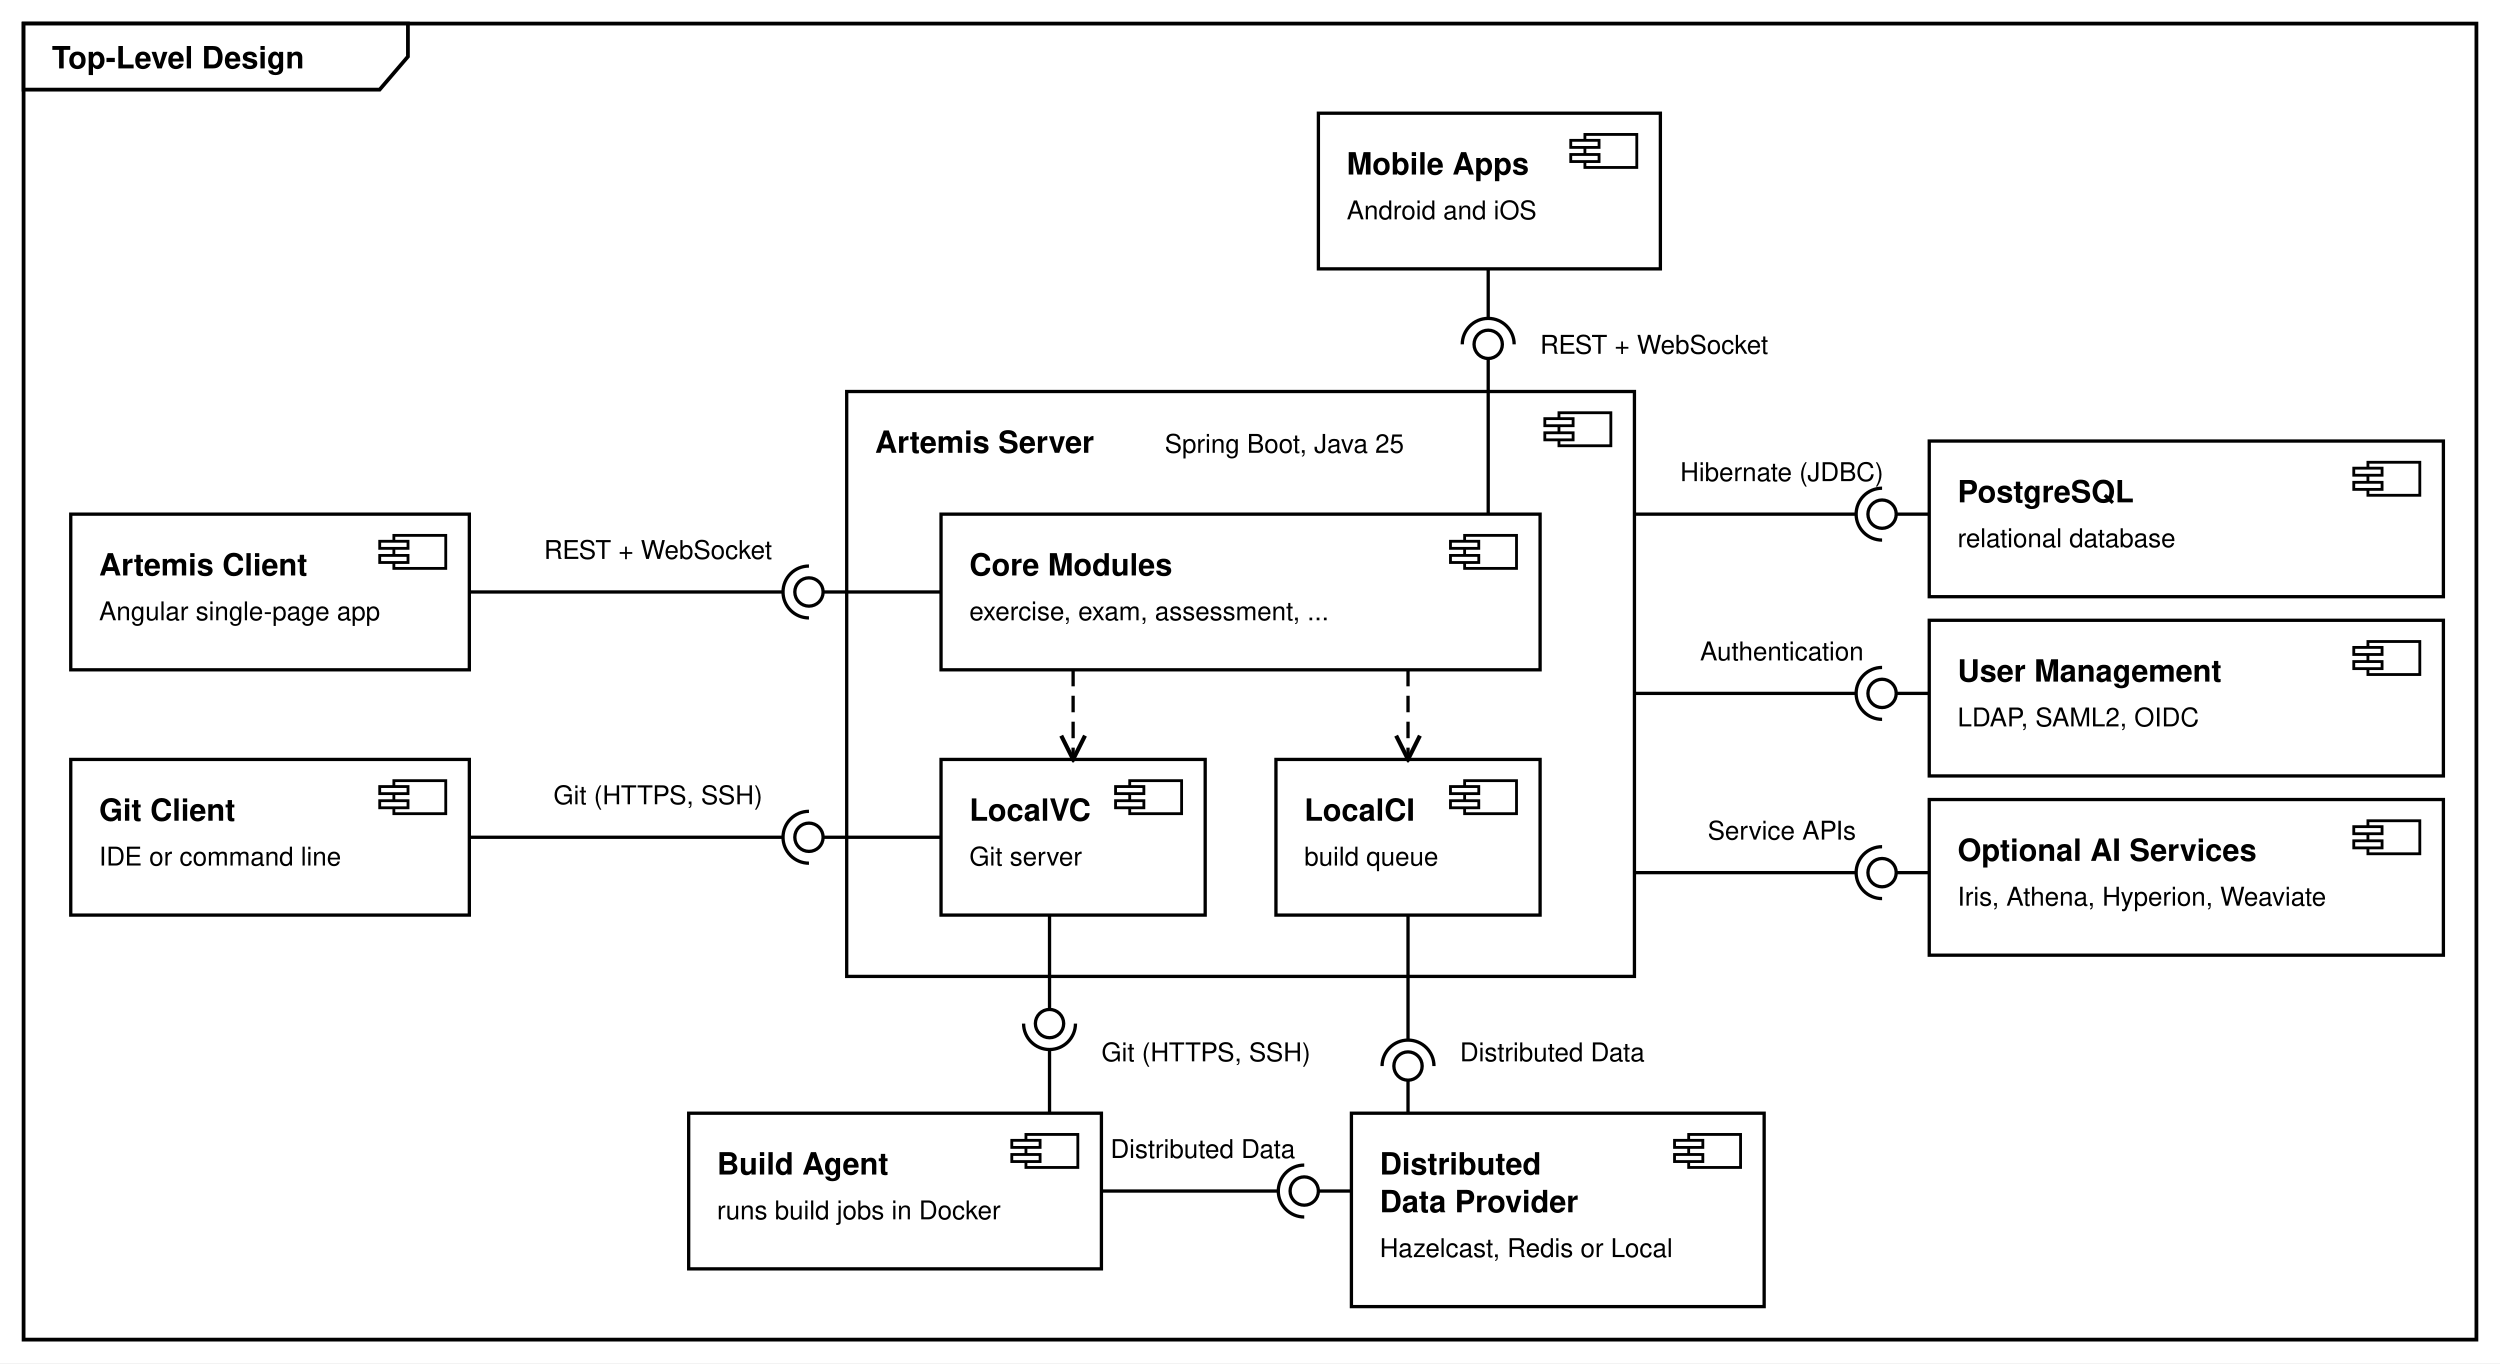
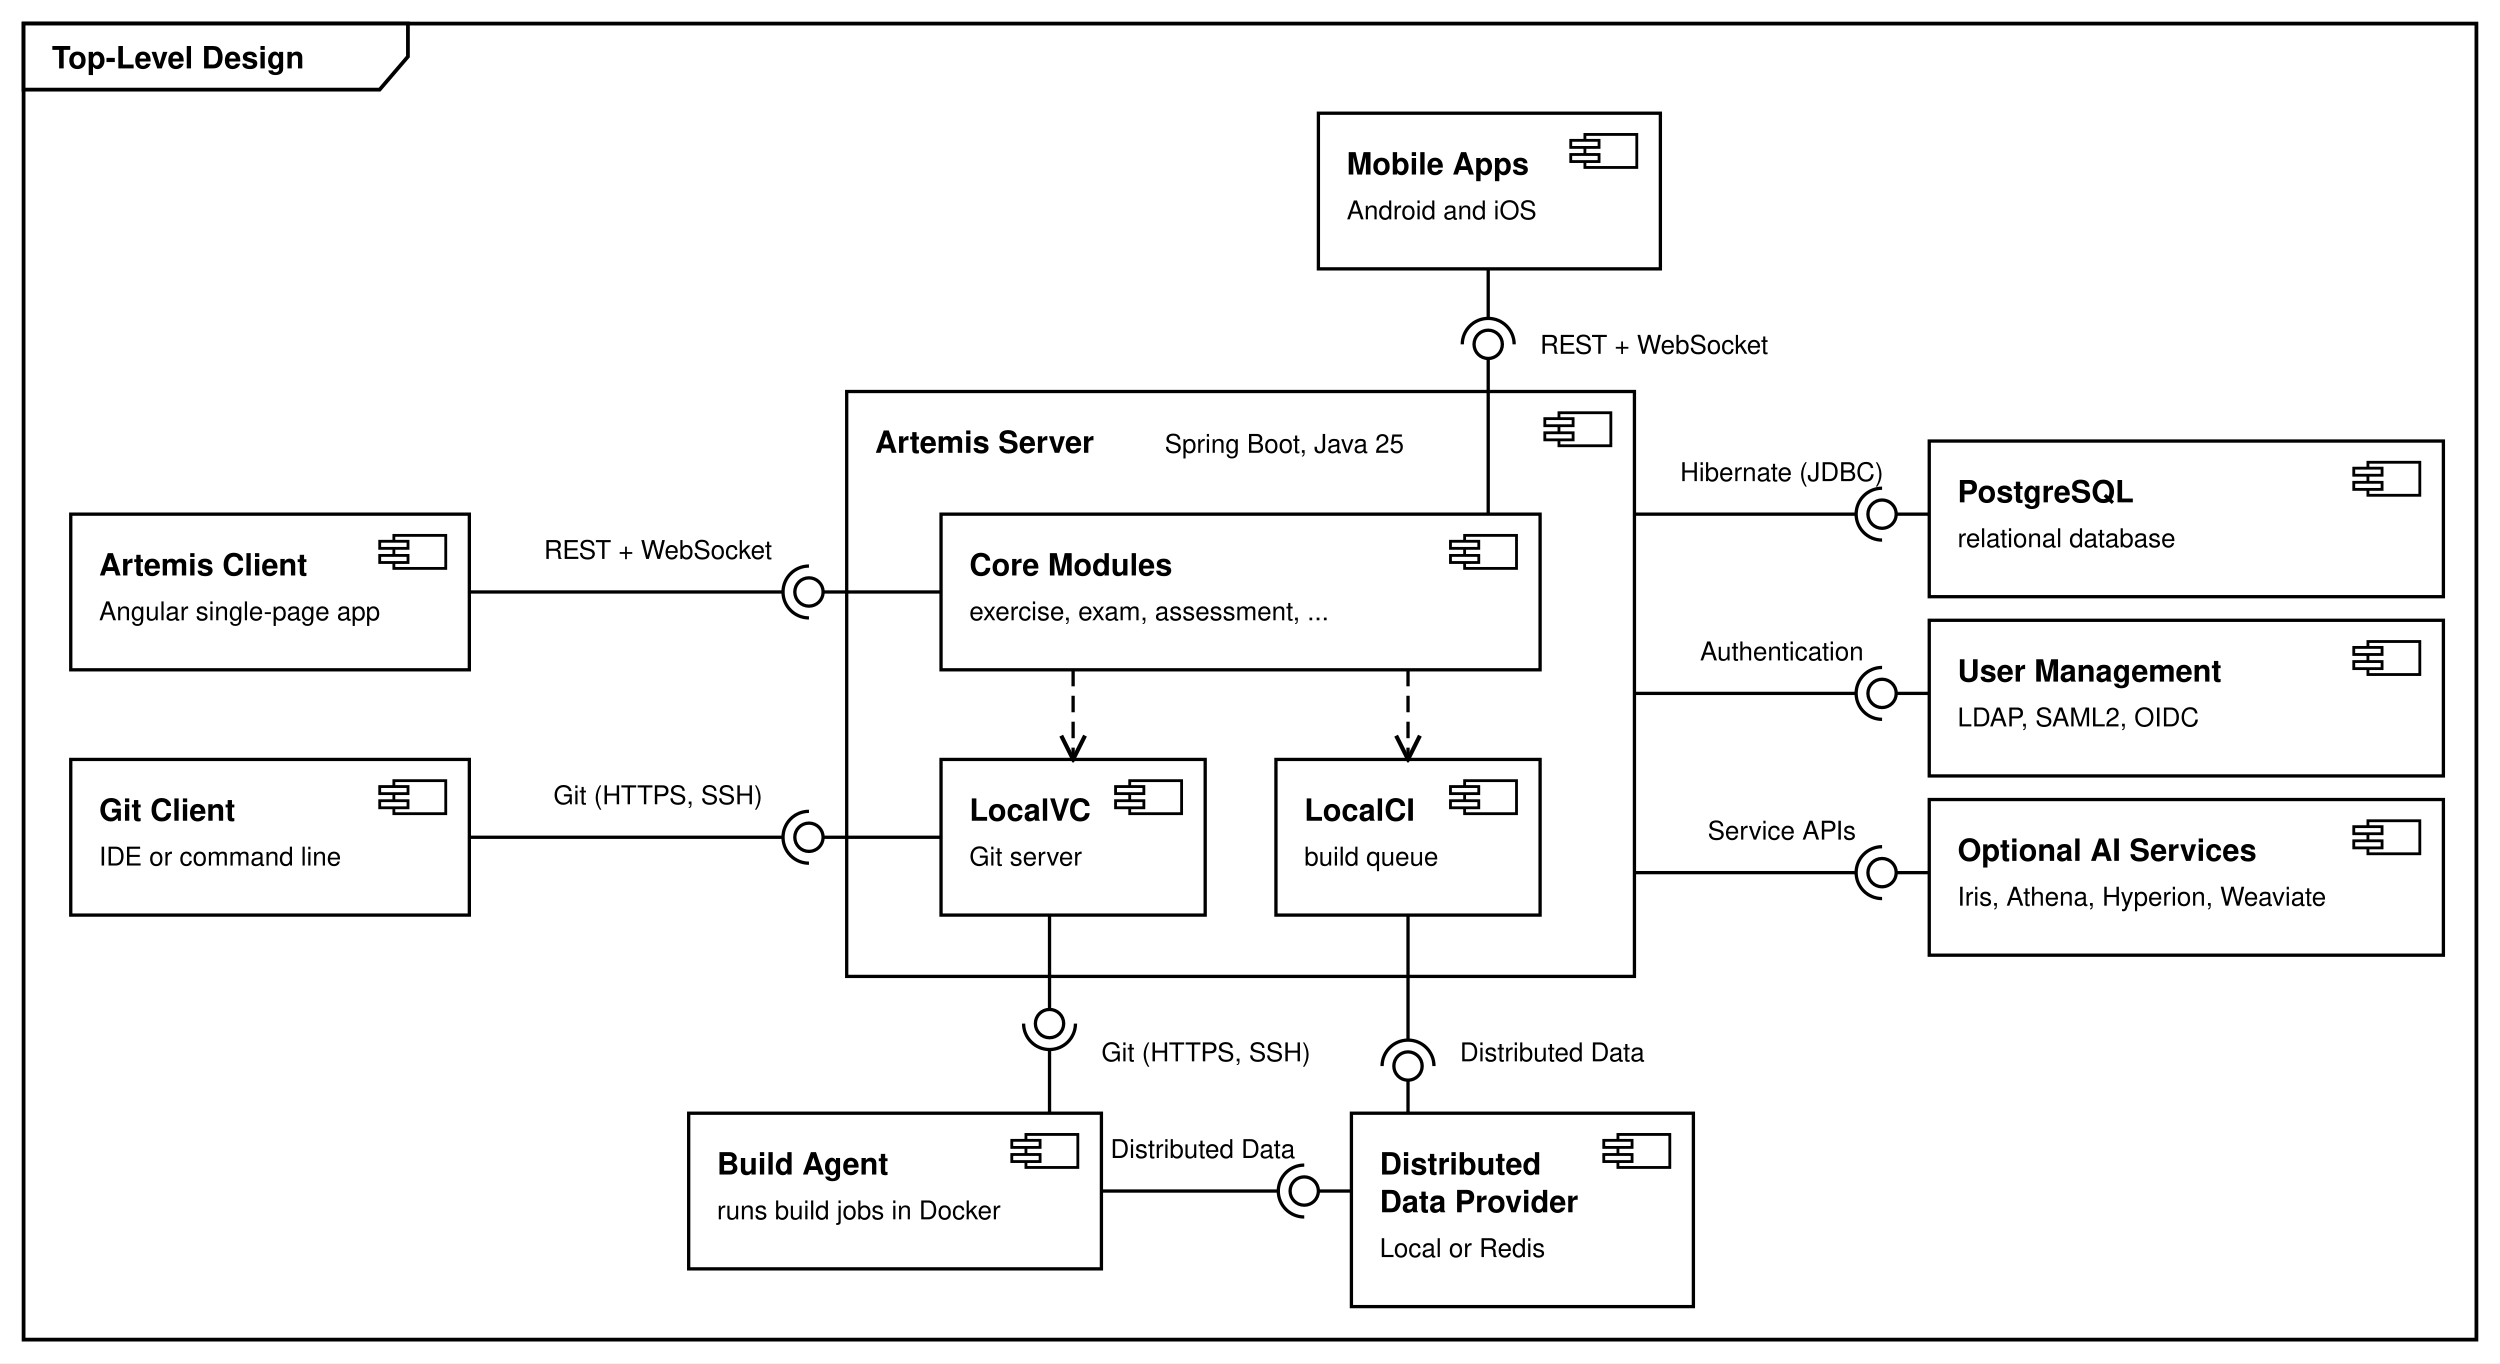
<svg xmlns="http://www.w3.org/2000/svg" viewBox="0 0 1060 578" width="1060" height="578" font-family="Helvetica, Arial, sans-serif" role="img" aria-labelledby="t d">
  <defs>
    <marker id="open" viewBox="0 0 10 10" refX="9" refY="5" markerWidth="9" markerHeight="9" orient="auto">
      <path d="M1 1 L9 5 L1 9" fill="none" stroke="#000000" stroke-width="1.4" />
    </marker>
  </defs>
  <rect width="1060" height="578" fill="#ffffff" />
  <rect x="10" y="10" width="1040" height="558" fill="#ffffff" stroke="#000000" stroke-width="1.6" />
  <polygon points="10,10 172.96,10 172.96,24 160.96,38 10,38" fill="#ffffff" stroke="#000000" stroke-width="1.6" />
  <text x="22" y="29" font-size="13" font-weight="700" text-anchor="start" fill="#000000">Top-Level Design</text>
  <rect x="359" y="166" width="334" height="248" fill="#ffffff" stroke="#000000" stroke-width="1.4" />
  <rect x="661" y="175" width="22" height="14" fill="#ffffff" stroke="#000000" stroke-width="1.2" />
  <rect x="655" y="177.5" width="12" height="3" fill="#ffffff" stroke="#000000" stroke-width="1.2" />
  <rect x="655" y="183.5" width="12" height="3" fill="#ffffff" stroke="#000000" stroke-width="1.2" />
  <text x="371" y="192" font-size="13" font-weight="700" text-anchor="start" fill="#000000">Artemis Server</text>
  <text x="493.84" y="192" font-size="11" font-weight="400" text-anchor="start" fill="#000000">Spring Boot, Java 25</text>
  <rect x="399" y="218" width="254" height="66" fill="#ffffff" stroke="#000000" stroke-width="1.4" />
  <rect x="621" y="227" width="22" height="14" fill="#ffffff" stroke="#000000" stroke-width="1.2" />
  <rect x="615" y="229.5" width="12" height="3" fill="#ffffff" stroke="#000000" stroke-width="1.2" />
  <rect x="615" y="235.5" width="12" height="3" fill="#ffffff" stroke="#000000" stroke-width="1.2" />
  <text x="411" y="244" font-size="13" font-weight="700" text-anchor="start" fill="#000000">Core Modules</text>
  <text x="411" y="263" font-size="11" font-weight="400" text-anchor="start" fill="#000000">exercise, exam, assessment, ...</text>
  <rect x="399" y="322" width="112" height="66" fill="#ffffff" stroke="#000000" stroke-width="1.4" />
  <rect x="479" y="331" width="22" height="14" fill="#ffffff" stroke="#000000" stroke-width="1.2" />
  <rect x="473" y="333.5" width="12" height="3" fill="#ffffff" stroke="#000000" stroke-width="1.2" />
  <rect x="473" y="339.5" width="12" height="3" fill="#ffffff" stroke="#000000" stroke-width="1.2" />
  <text x="411" y="348" font-size="13" font-weight="700" text-anchor="start" fill="#000000">LocalVC</text>
  <text x="411" y="367" font-size="11" font-weight="400" text-anchor="start" fill="#000000">Git server</text>
  <rect x="541" y="322" width="112" height="66" fill="#ffffff" stroke="#000000" stroke-width="1.4" />
  <rect x="621" y="331" width="22" height="14" fill="#ffffff" stroke="#000000" stroke-width="1.2" />
  <rect x="615" y="333.5" width="12" height="3" fill="#ffffff" stroke="#000000" stroke-width="1.2" />
  <rect x="615" y="339.5" width="12" height="3" fill="#ffffff" stroke="#000000" stroke-width="1.2" />
  <text x="553" y="348" font-size="13" font-weight="700" text-anchor="start" fill="#000000">LocalCI</text>
  <text x="553" y="367" font-size="11" font-weight="400" text-anchor="start" fill="#000000">build queue</text>
  <polyline points="455,284 455,322" fill="none" stroke="#000000" stroke-width="1.4" stroke-dasharray="7 4" marker-end="url(#open)" />
  <polyline points="597,284 597,322" fill="none" stroke="#000000" stroke-width="1.4" stroke-dasharray="7 4" marker-end="url(#open)" />
  <rect x="30" y="218" width="169" height="66" fill="#ffffff" stroke="#000000" stroke-width="1.4" />
  <rect x="167" y="227" width="22" height="14" fill="#ffffff" stroke="#000000" stroke-width="1.2" />
  <rect x="161" y="229.5" width="12" height="3" fill="#ffffff" stroke="#000000" stroke-width="1.2" />
  <rect x="161" y="235.5" width="12" height="3" fill="#ffffff" stroke="#000000" stroke-width="1.2" />
  <text x="42" y="244" font-size="13" font-weight="700" text-anchor="start" fill="#000000">Artemis Client</text>
  <text x="42" y="263" font-size="11" font-weight="400" text-anchor="start" fill="#000000">Angular single-page app</text>
  <rect x="559" y="48" width="145" height="66" fill="#ffffff" stroke="#000000" stroke-width="1.4" />
  <rect x="672" y="57" width="22" height="14" fill="#ffffff" stroke="#000000" stroke-width="1.2" />
  <rect x="666" y="59.5" width="12" height="3" fill="#ffffff" stroke="#000000" stroke-width="1.2" />
  <rect x="666" y="65.5" width="12" height="3" fill="#ffffff" stroke="#000000" stroke-width="1.2" />
  <text x="571" y="74" font-size="13" font-weight="700" text-anchor="start" fill="#000000">Mobile Apps</text>
  <text x="571" y="93" font-size="11" font-weight="400" text-anchor="start" fill="#000000">Android and iOS</text>
  <line x1="631" y1="218" x2="631.0" y2="152.0" stroke="#000000" stroke-width="1.4" />
  <circle cx="631.0" cy="146.0" r="6" fill="#ffffff" stroke="#000000" stroke-width="1.4" />
  <path d="M 642.0 146.0 A 11 11 0 0 0 620.0 146.0" fill="none" stroke="#000000" stroke-width="1.4" />
  <polyline points="631.0,135.0 631,114" fill="none" stroke="#000000" stroke-width="1.4" />
  <text x="653" y="150" font-size="11" font-weight="400" text-anchor="start" fill="#000000">REST + WebSocket</text>
  <line x1="399" y1="251" x2="349.0" y2="251.0" stroke="#000000" stroke-width="1.4" />
  <circle cx="343.0" cy="251.0" r="6" fill="#ffffff" stroke="#000000" stroke-width="1.4" />
  <path d="M 343.0 240.0 A 11 11 0 0 0 343.0 262.0" fill="none" stroke="#000000" stroke-width="1.4" />
  <polyline points="332.0,251.0 199,251" fill="none" stroke="#000000" stroke-width="1.4" />
  <text x="279.0" y="237" font-size="11" font-weight="400" text-anchor="middle" fill="#000000">REST + WebSocket</text>
  <rect x="30" y="322" width="169" height="66" fill="#ffffff" stroke="#000000" stroke-width="1.4" />
  <rect x="167" y="331" width="22" height="14" fill="#ffffff" stroke="#000000" stroke-width="1.2" />
  <rect x="161" y="333.5" width="12" height="3" fill="#ffffff" stroke="#000000" stroke-width="1.2" />
  <rect x="161" y="339.5" width="12" height="3" fill="#ffffff" stroke="#000000" stroke-width="1.2" />
  <text x="42" y="348" font-size="13" font-weight="700" text-anchor="start" fill="#000000">Git Client</text>
  <text x="42" y="367" font-size="11" font-weight="400" text-anchor="start" fill="#000000">IDE or command line</text>
  <line x1="399" y1="355" x2="349.0" y2="355.0" stroke="#000000" stroke-width="1.4" />
  <circle cx="343.0" cy="355.0" r="6" fill="#ffffff" stroke="#000000" stroke-width="1.4" />
  <path d="M 343.0 344.0 A 11 11 0 0 0 343.0 366.0" fill="none" stroke="#000000" stroke-width="1.4" />
  <polyline points="332.0,355.0 199,355" fill="none" stroke="#000000" stroke-width="1.4" />
  <text x="279.0" y="341" font-size="11" font-weight="400" text-anchor="middle" fill="#000000">Git (HTTPS, SSH)</text>
  <rect x="818" y="187" width="218" height="66" fill="#ffffff" stroke="#000000" stroke-width="1.4" />
  <rect x="1004" y="196" width="22" height="14" fill="#ffffff" stroke="#000000" stroke-width="1.2" />
  <rect x="998" y="198.5" width="12" height="3" fill="#ffffff" stroke="#000000" stroke-width="1.2" />
  <rect x="998" y="204.5" width="12" height="3" fill="#ffffff" stroke="#000000" stroke-width="1.2" />
  <text x="830" y="213" font-size="13" font-weight="700" text-anchor="start" fill="#000000">PostgreSQL</text>
  <text x="830" y="232" font-size="11" font-weight="400" text-anchor="start" fill="#000000">relational database</text>
  <line x1="818" y1="218" x2="804.0" y2="218.0" stroke="#000000" stroke-width="1.4" />
  <circle cx="798.0" cy="218.0" r="6" fill="#ffffff" stroke="#000000" stroke-width="1.4" />
  <path d="M 798.0 207.0 A 11 11 0 0 0 798.0 229.0" fill="none" stroke="#000000" stroke-width="1.4" />
  <polyline points="787.0,218.0 693,218" fill="none" stroke="#000000" stroke-width="1.4" />
  <text x="755.5" y="204" font-size="11" font-weight="400" text-anchor="middle" fill="#000000">Hibernate (JDBC)</text>
  <rect x="818" y="263" width="218" height="66" fill="#ffffff" stroke="#000000" stroke-width="1.4" />
  <rect x="1004" y="272" width="22" height="14" fill="#ffffff" stroke="#000000" stroke-width="1.2" />
  <rect x="998" y="274.5" width="12" height="3" fill="#ffffff" stroke="#000000" stroke-width="1.2" />
  <rect x="998" y="280.5" width="12" height="3" fill="#ffffff" stroke="#000000" stroke-width="1.2" />
  <text x="830" y="289" font-size="13" font-weight="700" text-anchor="start" fill="#000000">User Management</text>
  <text x="830" y="308" font-size="11" font-weight="400" text-anchor="start" fill="#000000">LDAP, SAML2, OIDC</text>
  <line x1="818" y1="294" x2="804.0" y2="294.0" stroke="#000000" stroke-width="1.4" />
  <circle cx="798.0" cy="294.0" r="6" fill="#ffffff" stroke="#000000" stroke-width="1.4" />
  <path d="M 798.0 283.0 A 11 11 0 0 0 798.0 305.0" fill="none" stroke="#000000" stroke-width="1.4" />
  <polyline points="787.0,294.0 693,294" fill="none" stroke="#000000" stroke-width="1.4" />
  <text x="755.5" y="280" font-size="11" font-weight="400" text-anchor="middle" fill="#000000">Authentication</text>
  <rect x="818" y="339" width="218" height="66" fill="#ffffff" stroke="#000000" stroke-width="1.4" />
  <rect x="1004" y="348" width="22" height="14" fill="#ffffff" stroke="#000000" stroke-width="1.2" />
  <rect x="998" y="350.5" width="12" height="3" fill="#ffffff" stroke="#000000" stroke-width="1.2" />
  <rect x="998" y="356.5" width="12" height="3" fill="#ffffff" stroke="#000000" stroke-width="1.2" />
  <text x="830" y="365" font-size="13" font-weight="700" text-anchor="start" fill="#000000">Optional AI Services</text>
  <text x="830" y="384" font-size="11" font-weight="400" text-anchor="start" fill="#000000">Iris, Athena, Hyperion, Weaviate</text>
  <line x1="818" y1="370" x2="804.0" y2="370.0" stroke="#000000" stroke-width="1.4" />
  <circle cx="798.0" cy="370.0" r="6" fill="#ffffff" stroke="#000000" stroke-width="1.4" />
  <path d="M 798.0 359.0 A 11 11 0 0 0 798.0 381.0" fill="none" stroke="#000000" stroke-width="1.4" />
  <polyline points="787.0,370.0 693,370" fill="none" stroke="#000000" stroke-width="1.4" />
  <text x="755.5" y="356" font-size="11" font-weight="400" text-anchor="middle" fill="#000000">Service APIs</text>
  <rect x="292" y="472" width="175" height="66" fill="#ffffff" stroke="#000000" stroke-width="1.4" />
  <rect x="435" y="481" width="22" height="14" fill="#ffffff" stroke="#000000" stroke-width="1.2" />
  <rect x="429" y="483.5" width="12" height="3" fill="#ffffff" stroke="#000000" stroke-width="1.2" />
  <rect x="429" y="489.5" width="12" height="3" fill="#ffffff" stroke="#000000" stroke-width="1.2" />
  <text x="304" y="498" font-size="13" font-weight="700" text-anchor="start" fill="#000000">Build Agent</text>
  <text x="304" y="517" font-size="11" font-weight="400" text-anchor="start" fill="#000000">runs build jobs in Docker</text>
-   <rect x="573" y="472" width="175" height="82" fill="#ffffff" stroke="#000000" stroke-width="1.4" />
-   <rect x="716" y="481" width="22" height="14" fill="#ffffff" stroke="#000000" stroke-width="1.2" />
-   <rect x="710" y="483.5" width="12" height="3" fill="#ffffff" stroke="#000000" stroke-width="1.2" />
-   <rect x="710" y="489.5" width="12" height="3" fill="#ffffff" stroke="#000000" stroke-width="1.2" />
+   <rect x="573" y="472" width="145" height="82" fill="#ffffff" stroke="#000000" stroke-width="1.4" />
+   <rect x="686" y="481" width="22" height="14" fill="#ffffff" stroke="#000000" stroke-width="1.2" />
+   <rect x="680" y="483.5" width="12" height="3" fill="#ffffff" stroke="#000000" stroke-width="1.2" />
+   <rect x="680" y="489.5" width="12" height="3" fill="#ffffff" stroke="#000000" stroke-width="1.2" />
  <text x="585" y="498" font-size="13" font-weight="700" text-anchor="start" fill="#000000">Distributed</text>
  <text x="585" y="514" font-size="13" font-weight="700" text-anchor="start" fill="#000000">Data Provider</text>
-   <text x="585" y="533" font-size="11" font-weight="400" text-anchor="start" fill="#000000">Hazelcast, Redis or Local</text>
+   <text x="585" y="533" font-size="11" font-weight="400" text-anchor="start" fill="#000000">Local or Redis</text>
  <line x1="445" y1="388" x2="445.0" y2="428.0" stroke="#000000" stroke-width="1.4" />
  <circle cx="445.0" cy="434.0" r="6" fill="#ffffff" stroke="#000000" stroke-width="1.4" />
  <path d="M 434.0 434.0 A 11 11 0 0 0 456.0 434.0" fill="none" stroke="#000000" stroke-width="1.4" />
  <polyline points="445.0,445.0 445,472" fill="none" stroke="#000000" stroke-width="1.4" />
  <text x="467" y="450" font-size="11" font-weight="400" text-anchor="start" fill="#000000">Git (HTTPS, SSH)</text>
  <line x1="597" y1="472" x2="597.0" y2="458.0" stroke="#000000" stroke-width="1.4" />
  <circle cx="597.0" cy="452.0" r="6" fill="#ffffff" stroke="#000000" stroke-width="1.4" />
  <path d="M 608.0 452.0 A 11 11 0 0 0 586.0 452.0" fill="none" stroke="#000000" stroke-width="1.4" />
  <polyline points="597.0,441.0 597,388" fill="none" stroke="#000000" stroke-width="1.4" />
  <text x="619" y="450" font-size="11" font-weight="400" text-anchor="start" fill="#000000">Distributed Data</text>
  <line x1="573" y1="505" x2="559.0" y2="505.0" stroke="#000000" stroke-width="1.4" />
  <circle cx="553.0" cy="505.0" r="6" fill="#ffffff" stroke="#000000" stroke-width="1.4" />
  <path d="M 553.0 494.0 A 11 11 0 0 0 553.0 516.0" fill="none" stroke="#000000" stroke-width="1.4" />
  <polyline points="542.0,505.0 467,505" fill="none" stroke="#000000" stroke-width="1.4" />
  <text x="510.0" y="491" font-size="11" font-weight="400" text-anchor="middle" fill="#000000">Distributed Data</text>
</svg>
